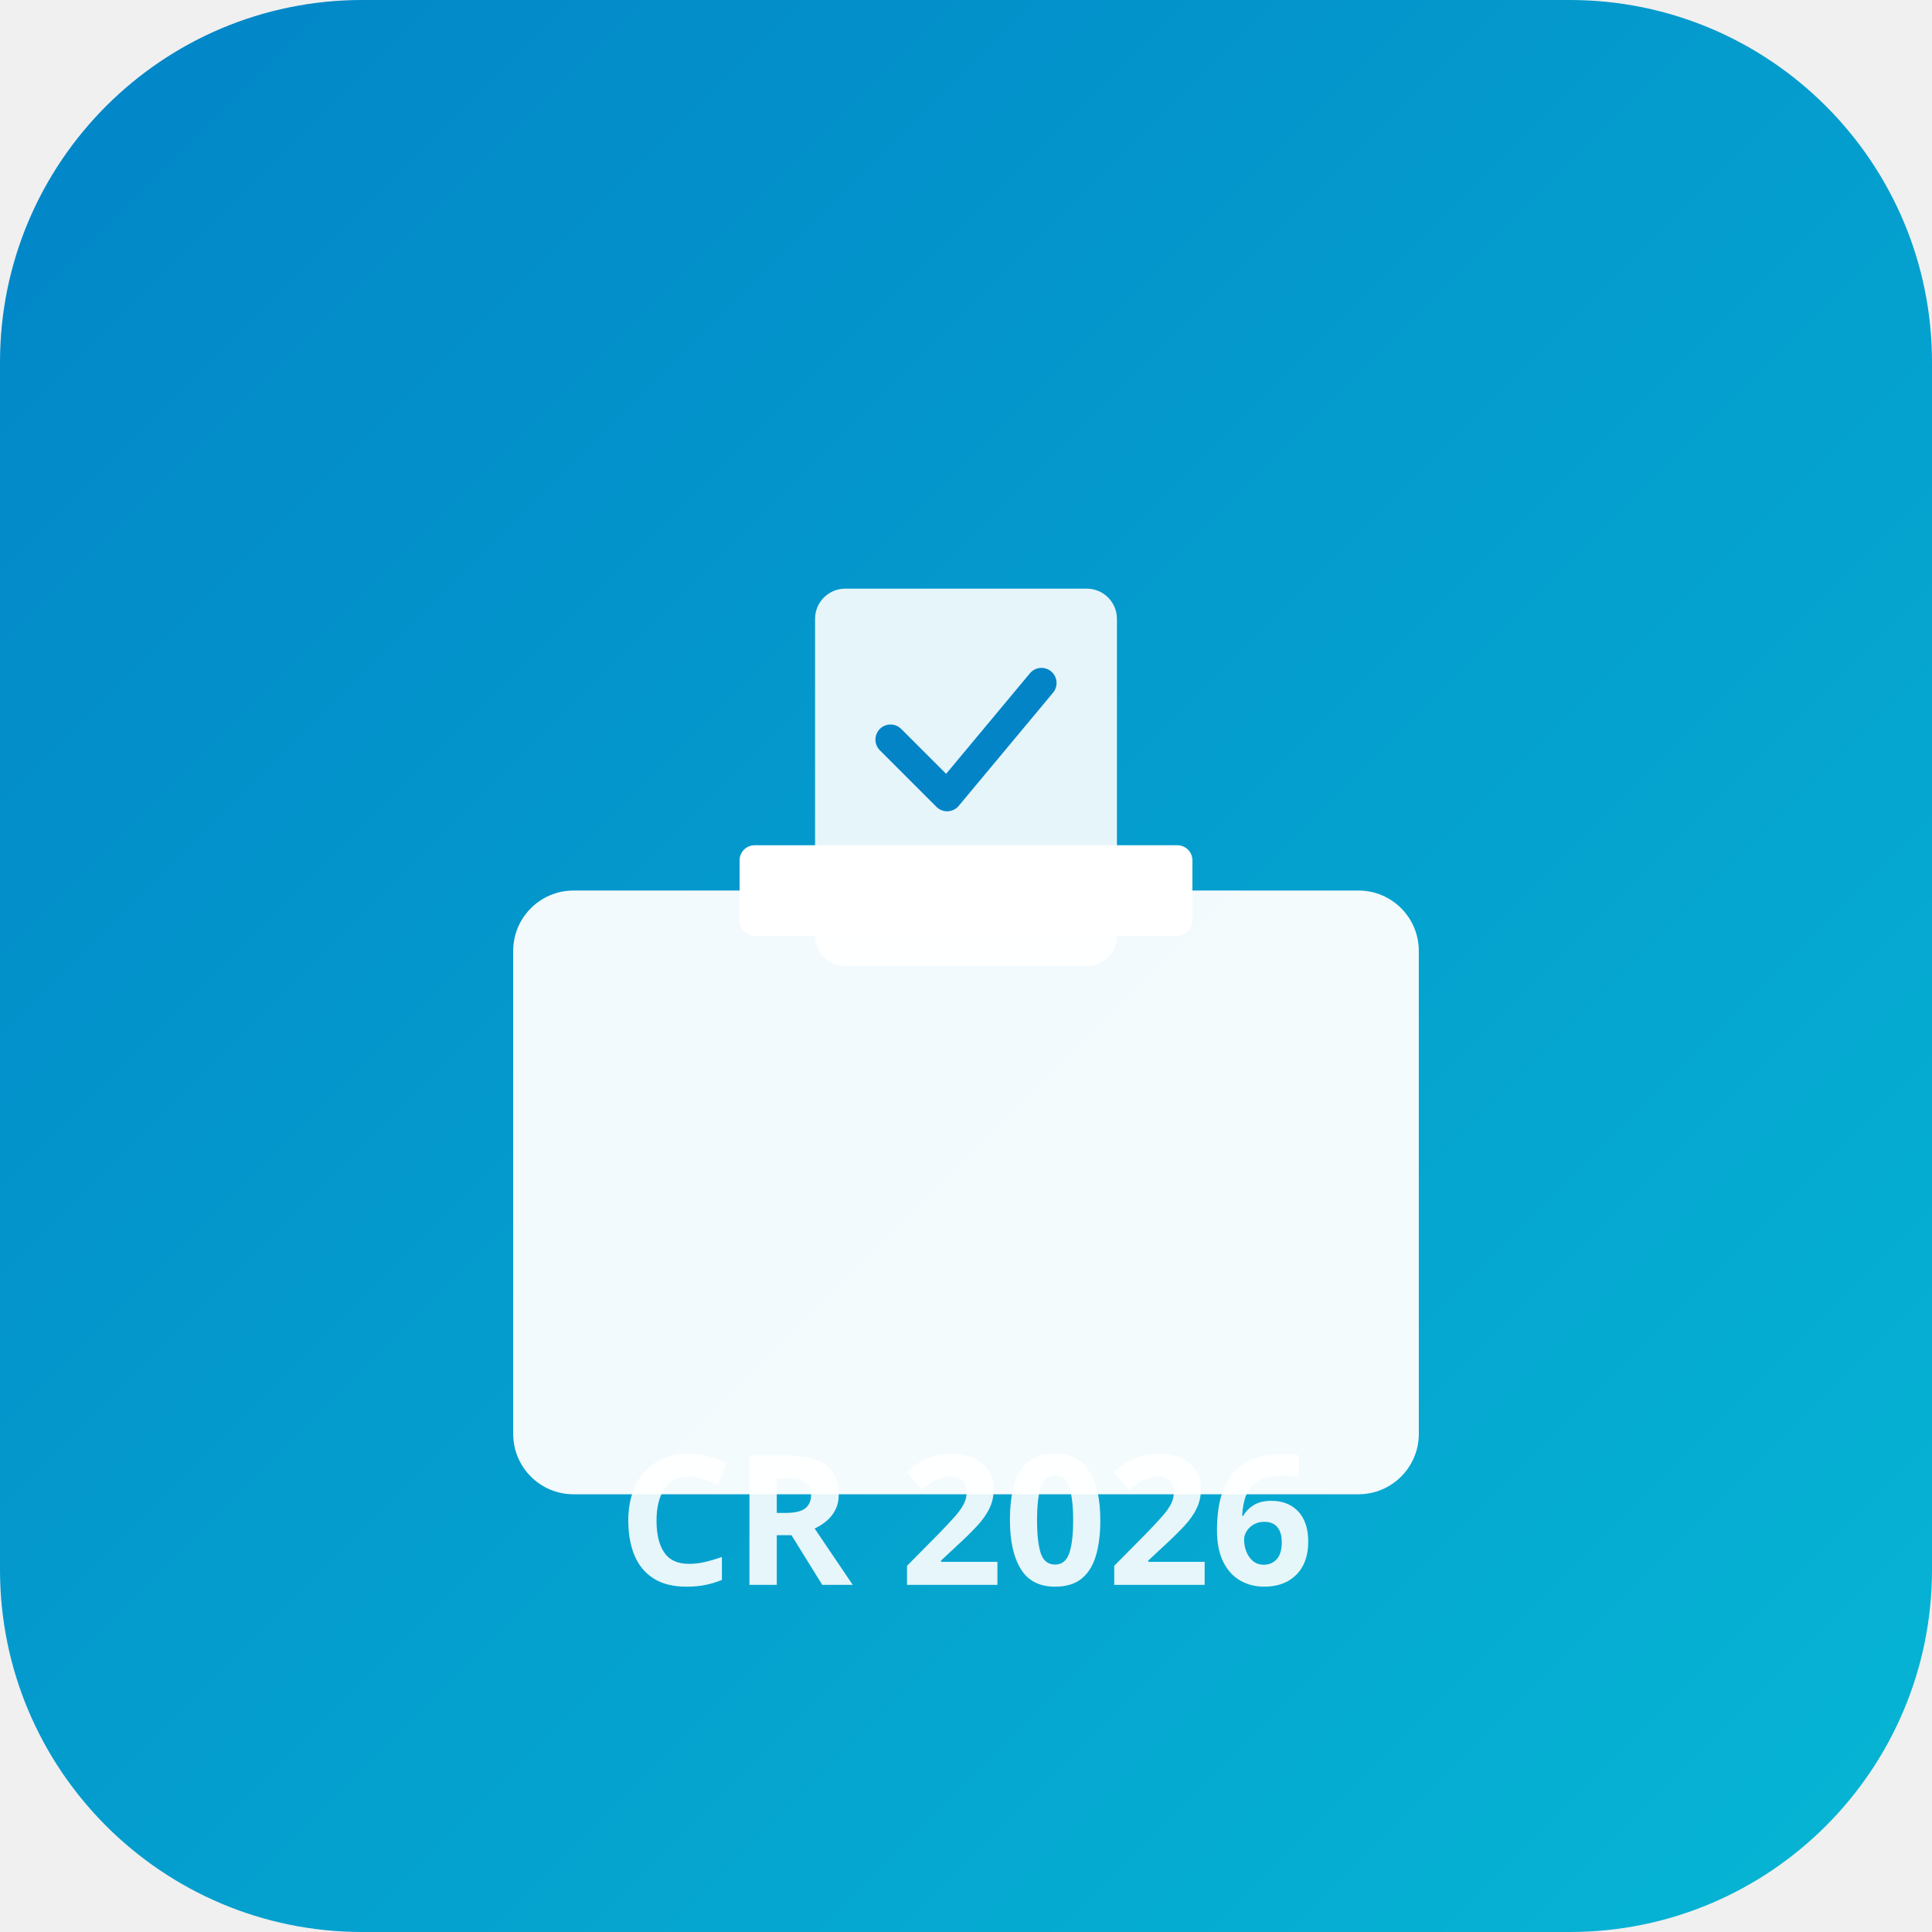
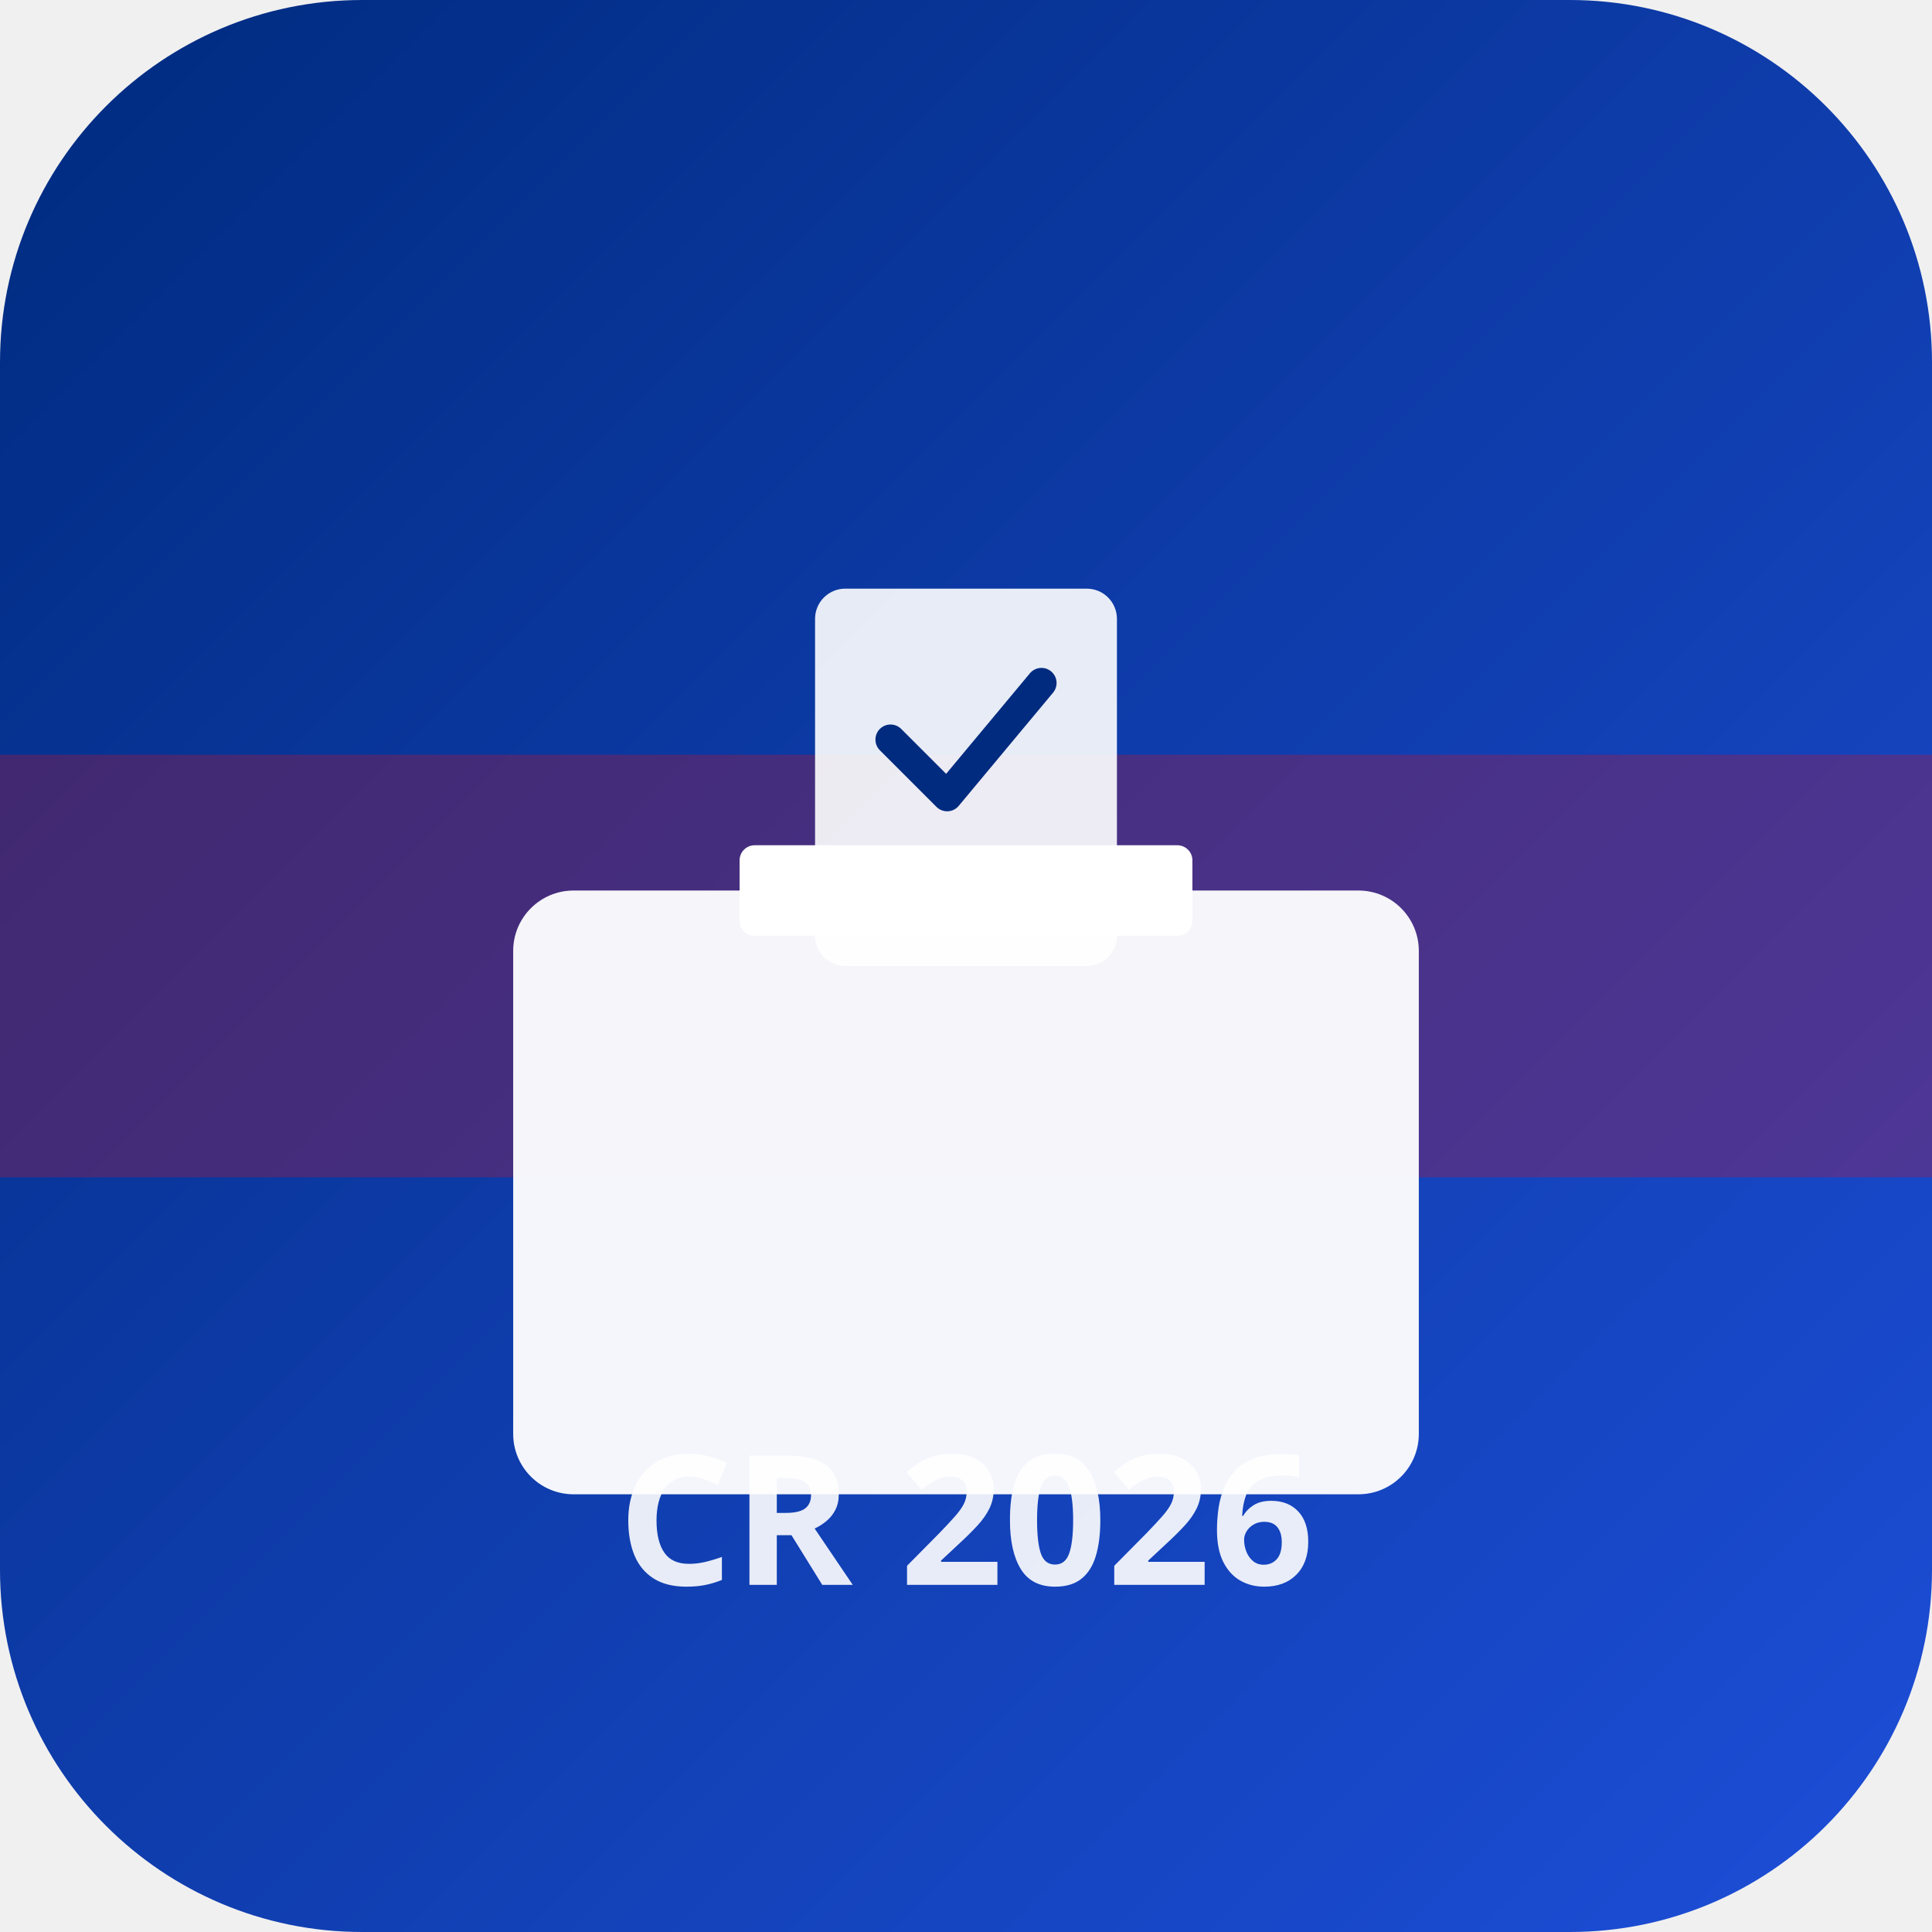
<svg xmlns="http://www.w3.org/2000/svg" viewBox="0 0 512 512">
  <defs>
    <linearGradient id="grad" x1="0%" y1="0%" x2="100%" y2="100%">
-       <stop offset="0%" style="stop-color:#0284c7" />
-       <stop offset="100%" style="stop-color:#06b6d4" />
+       <stop offset="0%" style="stop-color:#002b7f" />
+       <stop offset="100%" style="stop-color:#1d4ed8" />
    </linearGradient>
  </defs>
  <rect width="512" height="512" rx="96" fill="url(#grad)" />
+   <rect x="0" y="200" width="512" height="112" fill="#ce1126" opacity="0.3" />
  <g transform="translate(96, 96)">
    <rect x="40" y="140" width="240" height="160" rx="16" fill="white" opacity="0.95" />
    <rect x="100" y="128" width="120" height="24" rx="4" fill="white" />
    <rect x="120" y="60" width="80" height="100" rx="8" fill="white" opacity="0.9" />
-     <path d="M140 100 L155 115 L180 85" stroke="#0284c7" stroke-width="8" stroke-linecap="round" stroke-linejoin="round" fill="none" />
+     <path d="M140 100 L155 115 L180 85" stroke="#002b7f" stroke-width="8" stroke-linecap="round" stroke-linejoin="round" fill="none" />
  </g>
  <text x="256" y="420" text-anchor="middle" font-family="system-ui, sans-serif" font-size="48" font-weight="bold" fill="white" opacity="0.9">
    CR 2026
  </text>
</svg>
